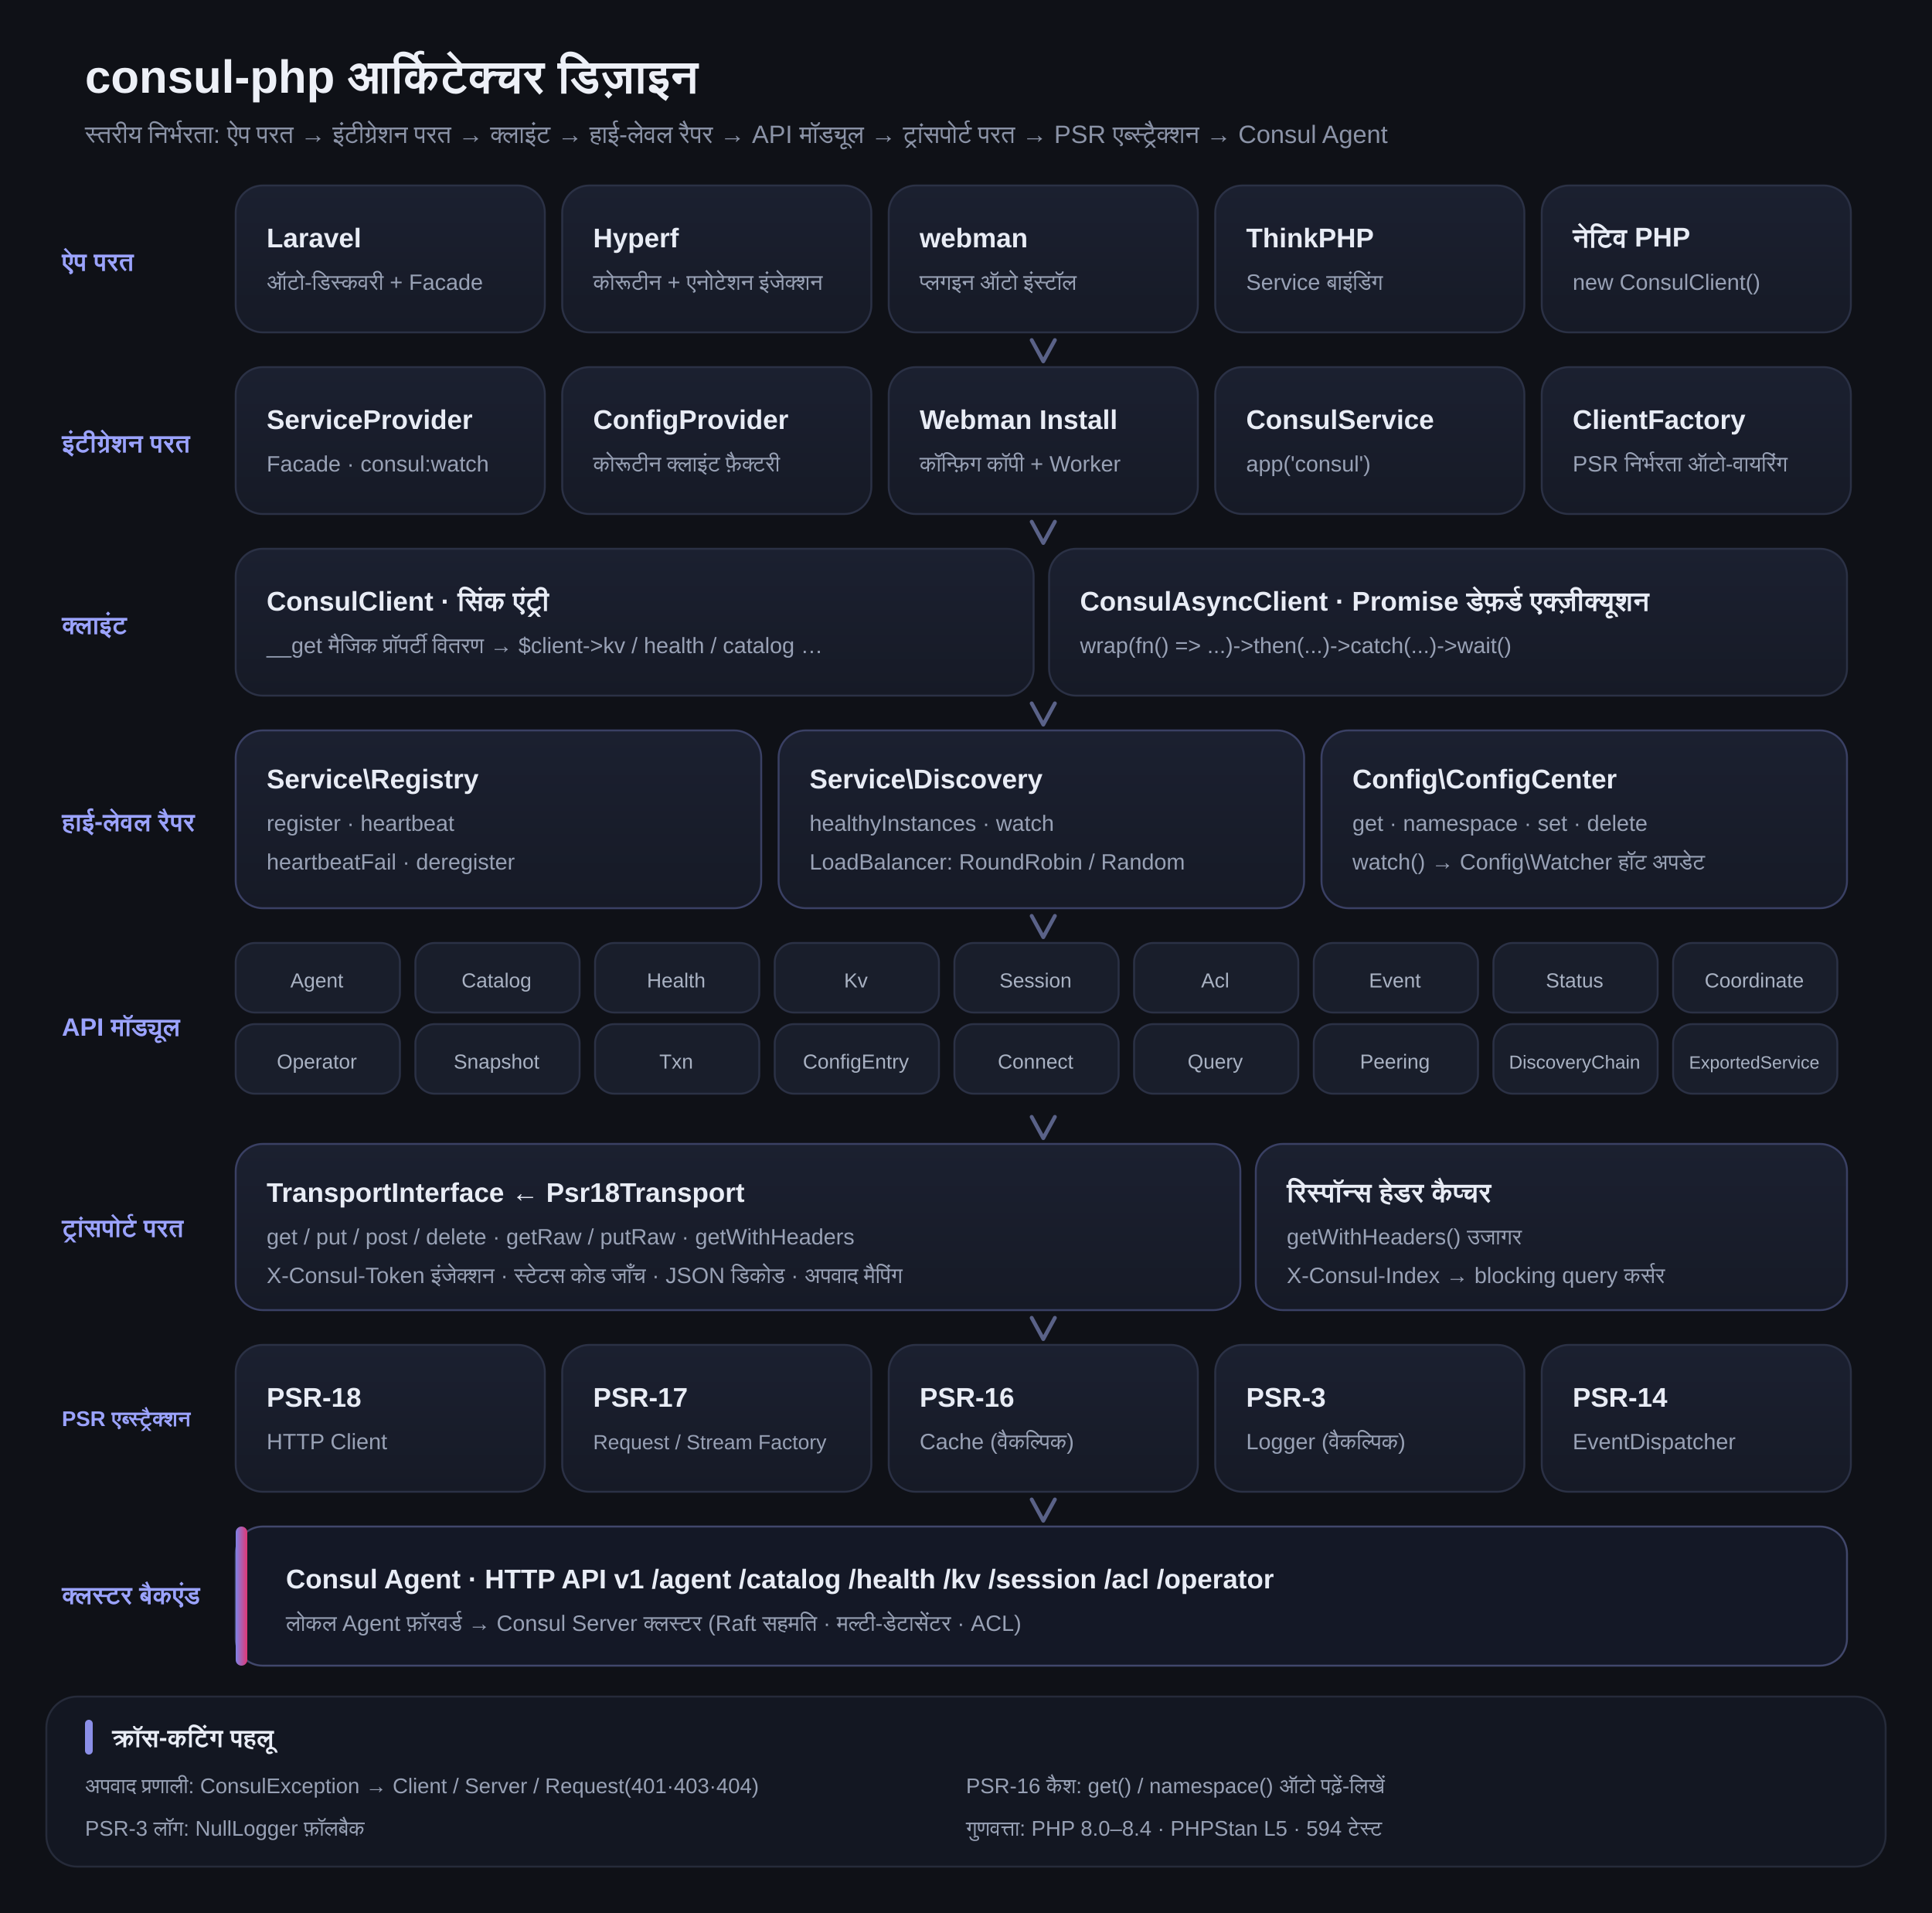
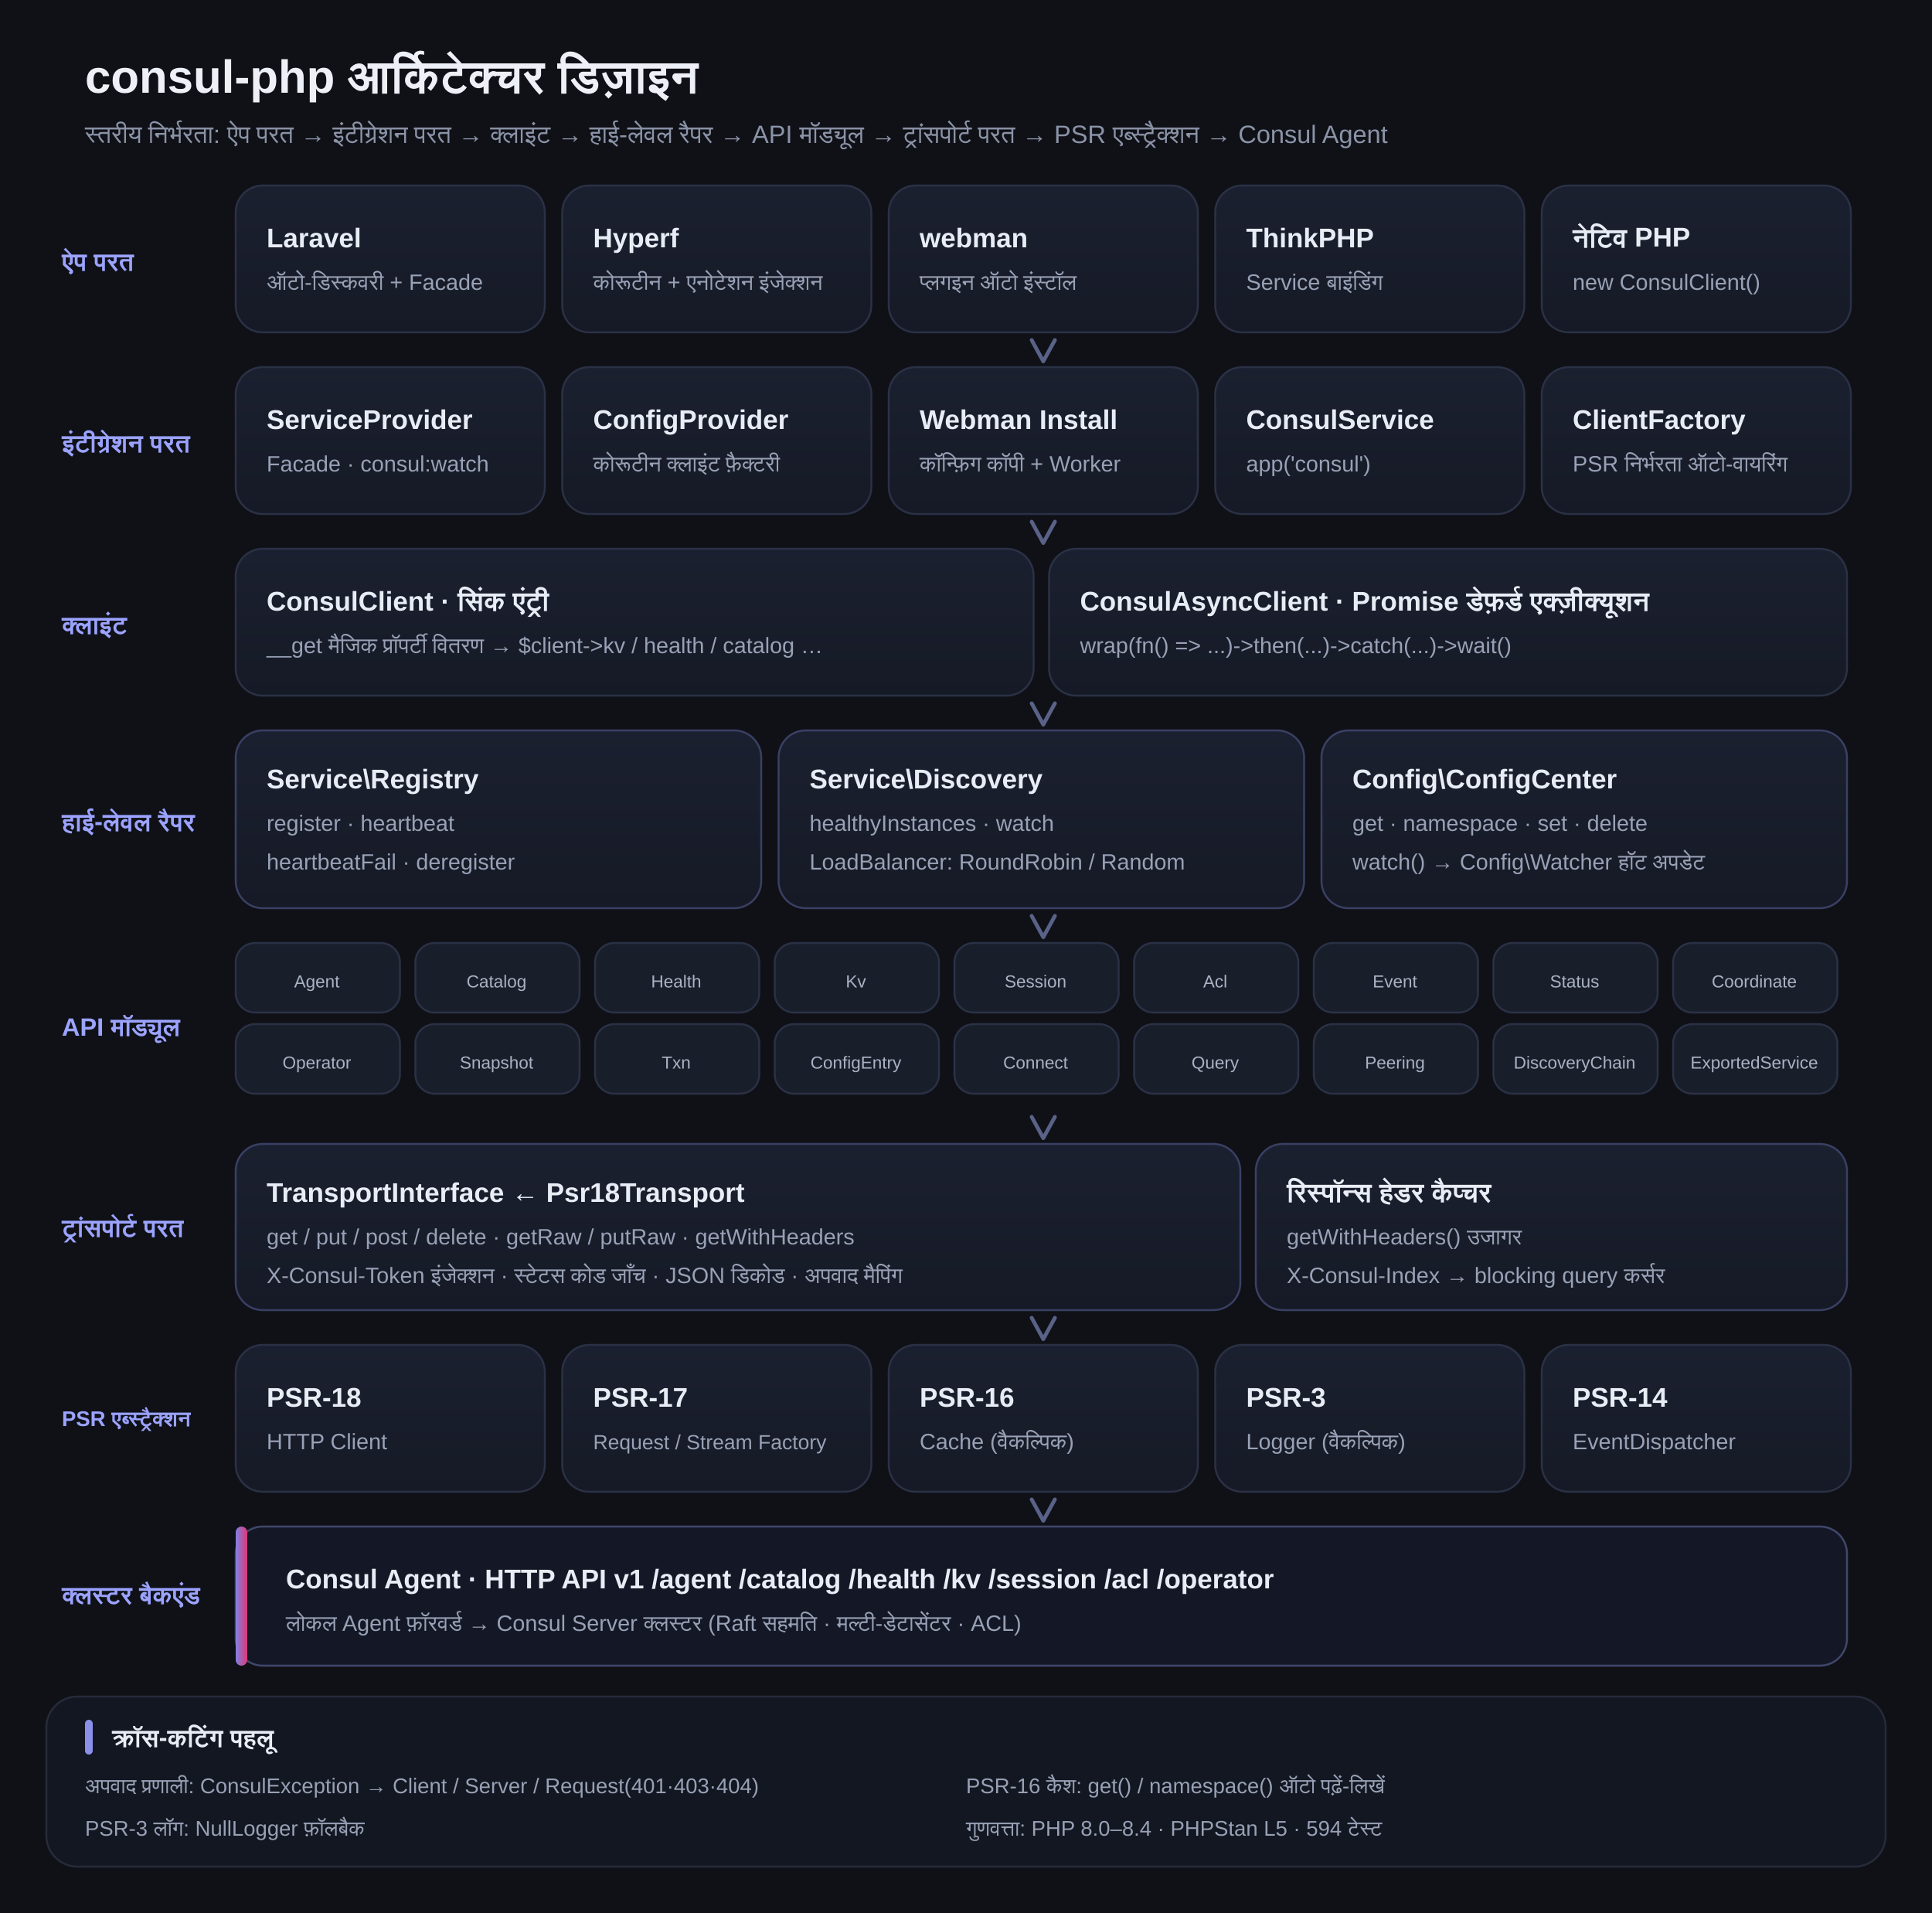
<svg xmlns="http://www.w3.org/2000/svg" width="1000" height="990" viewBox="0 0 1000 990" role="img" aria-label="consul-php आर्किटेक्चर डिज़ाइन चित्र">
  <style>
    .t { font-family: -apple-system, BlinkMacSystemFont, "Segoe UI", "Helvetica Neue", Arial, "DejaVu Sans", "Noto Sans SC", "PingFang SC", "Microsoft YaHei", sans-serif; }
    .h1 { font-size: 24px; font-weight: 700; fill: #EDF0F7; }
    .sub { font-size: 13px; fill: #8B93A7; }
    .gutter { font-size: 13px; font-weight: 600; fill: #9BA3FF; }
    .ct { font-size: 14px; font-weight: 600; fill: #E8ECF5; }
    .cs { font-size: 11.5px; fill: #98A1B5; }
    .mini { font-size: 10.5px; fill: #A9B2C3; }
+     .mini-mod { font-size: 9px; fill: #A9B2C3; }
    .band { font-size: 13px; font-weight: 600; fill: #E8ECF5; }
    .bands { font-size: 11px; fill: #98A1B5; }
  </style>
  <defs>
    <linearGradient id="card" x1="0" y1="0" x2="0" y2="1">
      <stop offset="0" stop-color="#1B2030" />
      <stop offset="1" stop-color="#161A26" />
    </linearGradient>
    <linearGradient id="accent" x1="0" y1="0" x2="1" y2="0">
      <stop offset="0" stop-color="#7E83E6" />
      <stop offset="1" stop-color="#E03875" />
    </linearGradient>
  </defs>
  <rect width="1000" height="990" fill="#0F1117" />
  <g class="t">
    <text class="h1" x="44" y="48">consul-php आर्किटेक्चर डिज़ाइन</text>
    <text class="sub" x="44" y="74">स्तरीय निर्भरता: ऐप परत → इंटीग्रेशन परत → क्लाइंट → हाई-लेवल रैपर → API मॉड्यूल → ट्रांसपोर्ट परत → PSR एब्स्ट्रैक्शन → Consul Agent</text>
    <text class="gutter" x="32" y="140">ऐप परत</text>
    <rect x="122" y="96" width="160" height="76" rx="14" fill="url(#card)" stroke="#2B3145" />
    <text class="ct" x="138" y="128">Laravel</text>
    <text class="cs" x="138" y="150">ऑटो-डिस्कवरी + Facade</text>
    <rect x="291" y="96" width="160" height="76" rx="14" fill="url(#card)" stroke="#2B3145" />
    <text class="ct" x="307" y="128">Hyperf</text>
    <text class="cs" x="307" y="150">कोरूटीन + एनोटेशन इंजेक्शन</text>
    <rect x="460" y="96" width="160" height="76" rx="14" fill="url(#card)" stroke="#2B3145" />
    <text class="ct" x="476" y="128">webman</text>
    <text class="cs" x="476" y="150">प्लगइन ऑटो इंस्टॉल</text>
    <rect x="629" y="96" width="160" height="76" rx="14" fill="url(#card)" stroke="#2B3145" />
    <text class="ct" x="645" y="128">ThinkPHP</text>
    <text class="cs" x="645" y="150">Service बाइंडिंग</text>
    <rect x="798" y="96" width="160" height="76" rx="14" fill="url(#card)" stroke="#2B3145" />
    <text class="ct" x="814" y="128">नेटिव PHP</text>
    <text class="cs" x="814" y="150">new ConsulClient()</text>
    <path d="M534 176 L540 187 L546 176" fill="none" stroke="#5A6288" stroke-width="2" stroke-linecap="round" stroke-linejoin="round" />
    <text class="gutter" x="32" y="234">इंटीग्रेशन परत</text>
    <rect x="122" y="190" width="160" height="76" rx="14" fill="url(#card)" stroke="#2B3145" />
    <text class="ct" x="138" y="222">ServiceProvider</text>
    <text class="cs" x="138" y="244">Facade · consul:watch</text>
    <rect x="291" y="190" width="160" height="76" rx="14" fill="url(#card)" stroke="#2B3145" />
    <text class="ct" x="307" y="222">ConfigProvider</text>
    <text class="cs" x="307" y="244">कोरूटीन क्लाइंट फ़ैक्टरी</text>
    <rect x="460" y="190" width="160" height="76" rx="14" fill="url(#card)" stroke="#2B3145" />
    <text class="ct" x="476" y="222">Webman Install</text>
    <text class="cs" x="476" y="244">कॉन्फ़िग कॉपी + Worker</text>
    <rect x="629" y="190" width="160" height="76" rx="14" fill="url(#card)" stroke="#2B3145" />
    <text class="ct" x="645" y="222">ConsulService</text>
    <text class="cs" x="645" y="244">app('consul')</text>
    <rect x="798" y="190" width="160" height="76" rx="14" fill="url(#card)" stroke="#2B3145" />
    <text class="ct" x="814" y="222">ClientFactory</text>
    <text class="cs" x="814" y="244">PSR निर्भरता ऑटो-वायरिंग</text>
    <path d="M534 270 L540 281 L546 270" fill="none" stroke="#5A6288" stroke-width="2" stroke-linecap="round" stroke-linejoin="round" />
    <text class="gutter" x="32" y="328">क्लाइंट</text>
    <rect x="122" y="284" width="413" height="76" rx="14" fill="url(#card)" stroke="#2B3145" />
    <text class="ct" x="138" y="316">ConsulClient · सिंक एंट्री</text>
    <text class="cs" x="138" y="338">__get मैजिक प्रॉपर्टी वितरण → $client-&gt;kv / health / catalog …</text>
    <rect x="543" y="284" width="413" height="76" rx="14" fill="url(#card)" stroke="#2B3145" />
    <text class="ct" x="559" y="316">ConsulAsyncClient · Promise डेफ़र्ड एक्ज़ीक्यूशन</text>
    <text class="cs" x="559" y="338">wrap(fn() =&gt; ...)-&gt;then(...)-&gt;catch(...)-&gt;wait()</text>
    <path d="M534 364 L540 375 L546 364" fill="none" stroke="#5A6288" stroke-width="2" stroke-linecap="round" stroke-linejoin="round" />
    <text class="gutter" x="32" y="430">हाई-लेवल रैपर</text>
    <rect x="122" y="378" width="272" height="92" rx="14" fill="url(#card)" stroke="#3A4064" />
    <text class="ct" x="138" y="408">Service\Registry</text>
    <text class="cs" x="138" y="430">register · heartbeat</text>
    <text class="cs" x="138" y="450">heartbeatFail · deregister</text>
    <rect x="403" y="378" width="272" height="92" rx="14" fill="url(#card)" stroke="#3A4064" />
    <text class="ct" x="419" y="408">Service\Discovery</text>
    <text class="cs" x="419" y="430">healthyInstances · watch</text>
    <text class="cs" x="419" y="450">LoadBalancer: RoundRobin / Random</text>
    <rect x="684" y="378" width="272" height="92" rx="14" fill="url(#card)" stroke="#3A4064" />
    <text class="ct" x="700" y="408">Config\ConfigCenter</text>
    <text class="cs" x="700" y="430">get · namespace · set · delete</text>
    <text class="cs" x="700" y="450">watch() → Config\Watcher हॉट अपडेट</text>
    <path d="M534 474 L540 485 L546 474" fill="none" stroke="#5A6288" stroke-width="2" stroke-linecap="round" stroke-linejoin="round" />
    <text class="gutter" x="32" y="536">API मॉड्यूल</text>
    <rect x="122" y="488" width="85" height="36" rx="10" fill="#191E2B" stroke="#2B3145" />
-     <text class="mini" x="164" y="511" text-anchor="middle">Agent</text>
+     <text class="mini-mod" x="164" y="511" text-anchor="middle">Agent</text>
    <rect x="215" y="488" width="85" height="36" rx="10" fill="#191E2B" stroke="#2B3145" />
-     <text class="mini" x="257" y="511" text-anchor="middle">Catalog</text>
+     <text class="mini-mod" x="257" y="511" text-anchor="middle">Catalog</text>
    <rect x="308" y="488" width="85" height="36" rx="10" fill="#191E2B" stroke="#2B3145" />
-     <text class="mini" x="350" y="511" text-anchor="middle">Health</text>
+     <text class="mini-mod" x="350" y="511" text-anchor="middle">Health</text>
    <rect x="401" y="488" width="85" height="36" rx="10" fill="#191E2B" stroke="#2B3145" />
-     <text class="mini" x="443" y="511" text-anchor="middle">Kv</text>
+     <text class="mini-mod" x="443" y="511" text-anchor="middle">Kv</text>
    <rect x="494" y="488" width="85" height="36" rx="10" fill="#191E2B" stroke="#2B3145" />
-     <text class="mini" x="536" y="511" text-anchor="middle">Session</text>
+     <text class="mini-mod" x="536" y="511" text-anchor="middle">Session</text>
    <rect x="587" y="488" width="85" height="36" rx="10" fill="#191E2B" stroke="#2B3145" />
-     <text class="mini" x="629" y="511" text-anchor="middle">Acl</text>
+     <text class="mini-mod" x="629" y="511" text-anchor="middle">Acl</text>
    <rect x="680" y="488" width="85" height="36" rx="10" fill="#191E2B" stroke="#2B3145" />
-     <text class="mini" x="722" y="511" text-anchor="middle">Event</text>
+     <text class="mini-mod" x="722" y="511" text-anchor="middle">Event</text>
    <rect x="773" y="488" width="85" height="36" rx="10" fill="#191E2B" stroke="#2B3145" />
-     <text class="mini" x="815" y="511" text-anchor="middle">Status</text>
+     <text class="mini-mod" x="815" y="511" text-anchor="middle">Status</text>
    <rect x="866" y="488" width="85" height="36" rx="10" fill="#191E2B" stroke="#2B3145" />
-     <text class="mini" x="908" y="511" text-anchor="middle">Coordinate</text>
+     <text class="mini-mod" x="908" y="511" text-anchor="middle">Coordinate</text>
    <rect x="122" y="530" width="85" height="36" rx="10" fill="#191E2B" stroke="#2B3145" />
-     <text class="mini" x="164" y="553" text-anchor="middle">Operator</text>
+     <text class="mini-mod" x="164" y="553" text-anchor="middle">Operator</text>
    <rect x="215" y="530" width="85" height="36" rx="10" fill="#191E2B" stroke="#2B3145" />
-     <text class="mini" x="257" y="553" text-anchor="middle">Snapshot</text>
+     <text class="mini-mod" x="257" y="553" text-anchor="middle">Snapshot</text>
    <rect x="308" y="530" width="85" height="36" rx="10" fill="#191E2B" stroke="#2B3145" />
-     <text class="mini" x="350" y="553" text-anchor="middle">Txn</text>
+     <text class="mini-mod" x="350" y="553" text-anchor="middle">Txn</text>
    <rect x="401" y="530" width="85" height="36" rx="10" fill="#191E2B" stroke="#2B3145" />
-     <text class="mini" x="443" y="553" text-anchor="middle">ConfigEntry</text>
+     <text class="mini-mod" x="443" y="553" text-anchor="middle">ConfigEntry</text>
    <rect x="494" y="530" width="85" height="36" rx="10" fill="#191E2B" stroke="#2B3145" />
-     <text class="mini" x="536" y="553" text-anchor="middle">Connect</text>
+     <text class="mini-mod" x="536" y="553" text-anchor="middle">Connect</text>
    <rect x="587" y="530" width="85" height="36" rx="10" fill="#191E2B" stroke="#2B3145" />
-     <text class="mini" x="629" y="553" text-anchor="middle">Query</text>
+     <text class="mini-mod" x="629" y="553" text-anchor="middle">Query</text>
    <rect x="680" y="530" width="85" height="36" rx="10" fill="#191E2B" stroke="#2B3145" />
-     <text class="mini" x="722" y="553" text-anchor="middle">Peering</text>
+     <text class="mini-mod" x="722" y="553" text-anchor="middle">Peering</text>
    <rect x="773" y="530" width="85" height="36" rx="10" fill="#191E2B" stroke="#2B3145" />
-     <text class="mini" x="815" y="553" text-anchor="middle" style="font-size:9.7px">DiscoveryChain</text>
+     <text class="mini-mod" x="815" y="553" text-anchor="middle">DiscoveryChain</text>
    <rect x="866" y="530" width="85" height="36" rx="10" fill="#191E2B" stroke="#2B3145" />
-     <text class="mini" x="908" y="553" text-anchor="middle" style="font-size:9.2px">ExportedService</text>
+     <text class="mini-mod" x="908" y="553" text-anchor="middle">ExportedService</text>
    <path d="M534 578 L540 589 L546 578" fill="none" stroke="#5A6288" stroke-width="2" stroke-linecap="round" stroke-linejoin="round" />
    <text class="gutter" x="32" y="640">ट्रांसपोर्ट परत</text>
    <rect x="122" y="592" width="520" height="86" rx="14" fill="url(#card)" stroke="#3A4064" />
    <text class="ct" x="138" y="622">TransportInterface ← Psr18Transport</text>
    <text class="cs" x="138" y="644">get / put / post / delete · getRaw / putRaw · getWithHeaders</text>
    <text class="cs" x="138" y="664">X-Consul-Token इंजेक्शन · स्टेटस कोड जाँच · JSON डिकोड · अपवाद मैपिंग</text>
    <rect x="650" y="592" width="306" height="86" rx="14" fill="url(#card)" stroke="#3A4064" />
    <text class="ct" x="666" y="622">रिस्पॉन्स हेडर कैप्चर</text>
    <text class="cs" x="666" y="644">getWithHeaders() उजागर</text>
    <text class="cs" x="666" y="664">X-Consul-Index → blocking query कर्सर</text>
    <path d="M534 682 L540 693 L546 682" fill="none" stroke="#5A6288" stroke-width="2" stroke-linecap="round" stroke-linejoin="round" />
    <text class="gutter" x="32" y="738" style="font-size:11px">PSR एब्स्ट्रैक्शन</text>
    <rect x="122" y="696" width="160" height="76" rx="14" fill="url(#card)" stroke="#2B3145" />
    <text class="ct" x="138" y="728">PSR-18</text>
    <text class="cs" x="138" y="750">HTTP Client</text>
    <rect x="291" y="696" width="160" height="76" rx="14" fill="url(#card)" stroke="#2B3145" />
    <text class="ct" x="307" y="728">PSR-17</text>
    <text class="cs" x="307" y="750" style="font-size:10.6px">Request / Stream Factory</text>
    <rect x="460" y="696" width="160" height="76" rx="14" fill="url(#card)" stroke="#2B3145" />
    <text class="ct" x="476" y="728">PSR-16</text>
    <text class="cs" x="476" y="750">Cache (वैकल्पिक)</text>
    <rect x="629" y="696" width="160" height="76" rx="14" fill="url(#card)" stroke="#2B3145" />
    <text class="ct" x="645" y="728">PSR-3</text>
    <text class="cs" x="645" y="750">Logger (वैकल्पिक)</text>
    <rect x="798" y="696" width="160" height="76" rx="14" fill="url(#card)" stroke="#2B3145" />
    <text class="ct" x="814" y="728">PSR-14</text>
    <text class="cs" x="814" y="750">EventDispatcher</text>
    <path d="M534 776 L540 787 L546 776" fill="none" stroke="#5A6288" stroke-width="2" stroke-linecap="round" stroke-linejoin="round" />
    <text class="gutter" x="32" y="830" style="font-size:12.9px">क्लस्टर बैकएंड</text>
    <rect x="122" y="790" width="834" height="72" rx="14" fill="#141826" stroke="#41476B" />
    <rect x="122" y="790" width="6" height="72" rx="3" fill="url(#accent)" />
    <text class="ct" x="148" y="822">Consul Agent · HTTP API v1 /agent /catalog /health /kv /session /acl /operator</text>
    <text class="cs" x="148" y="844">लोकल Agent फ़ॉरवर्ड → Consul Server क्लस्टर (Raft सहमति · मल्टी-डेटासेंटर · ACL)</text>
    <rect x="24" y="878" width="952" height="88" rx="16" fill="#131722" stroke="#262B3A" />
    <rect x="44" y="890" width="4" height="18" rx="2" fill="#8B8FE8" />
    <text class="band" x="58" y="904">क्रॉस-कटिंग पहलू</text>
    <text class="bands" x="44" y="928">अपवाद प्रणाली: ConsulException → Client / Server / Request(401·403·404)</text>
    <text class="bands" x="500" y="928">PSR-16 कैश: get() / namespace() ऑटो पढ़ें-लिखें</text>
    <text class="bands" x="44" y="950">PSR-3 लॉग: NullLogger फ़ॉलबैक</text>
    <text class="bands" x="500" y="950">गुणवत्ता: PHP 8.0–8.4 · PHPStan L5 · 594 टेस्ट</text>
  </g>
</svg>
